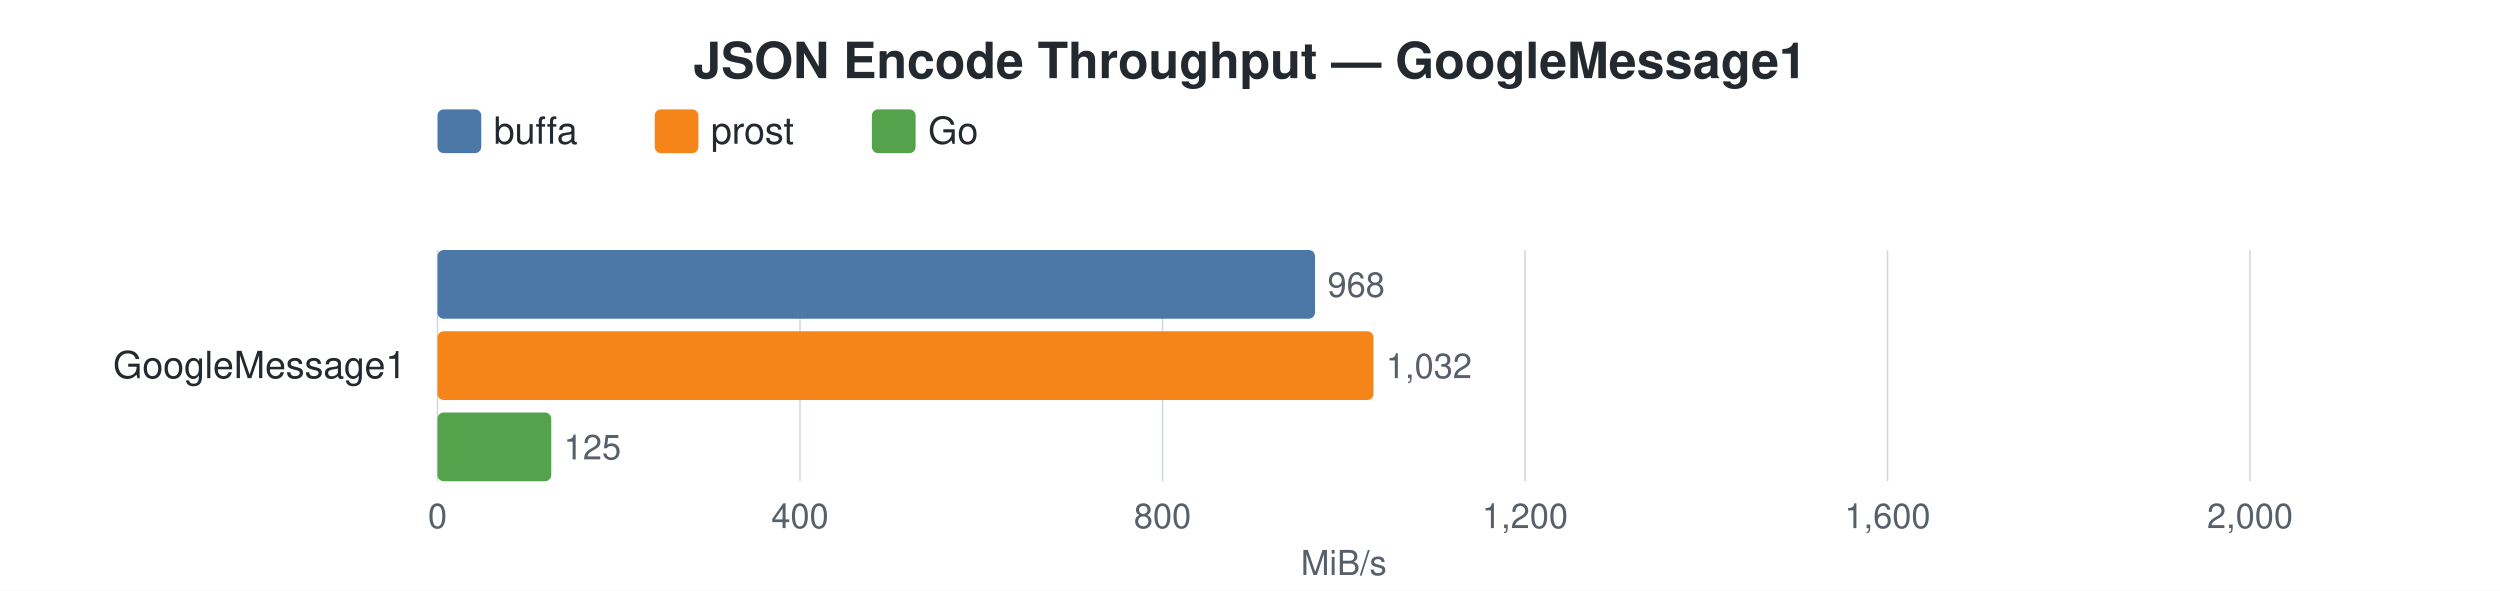
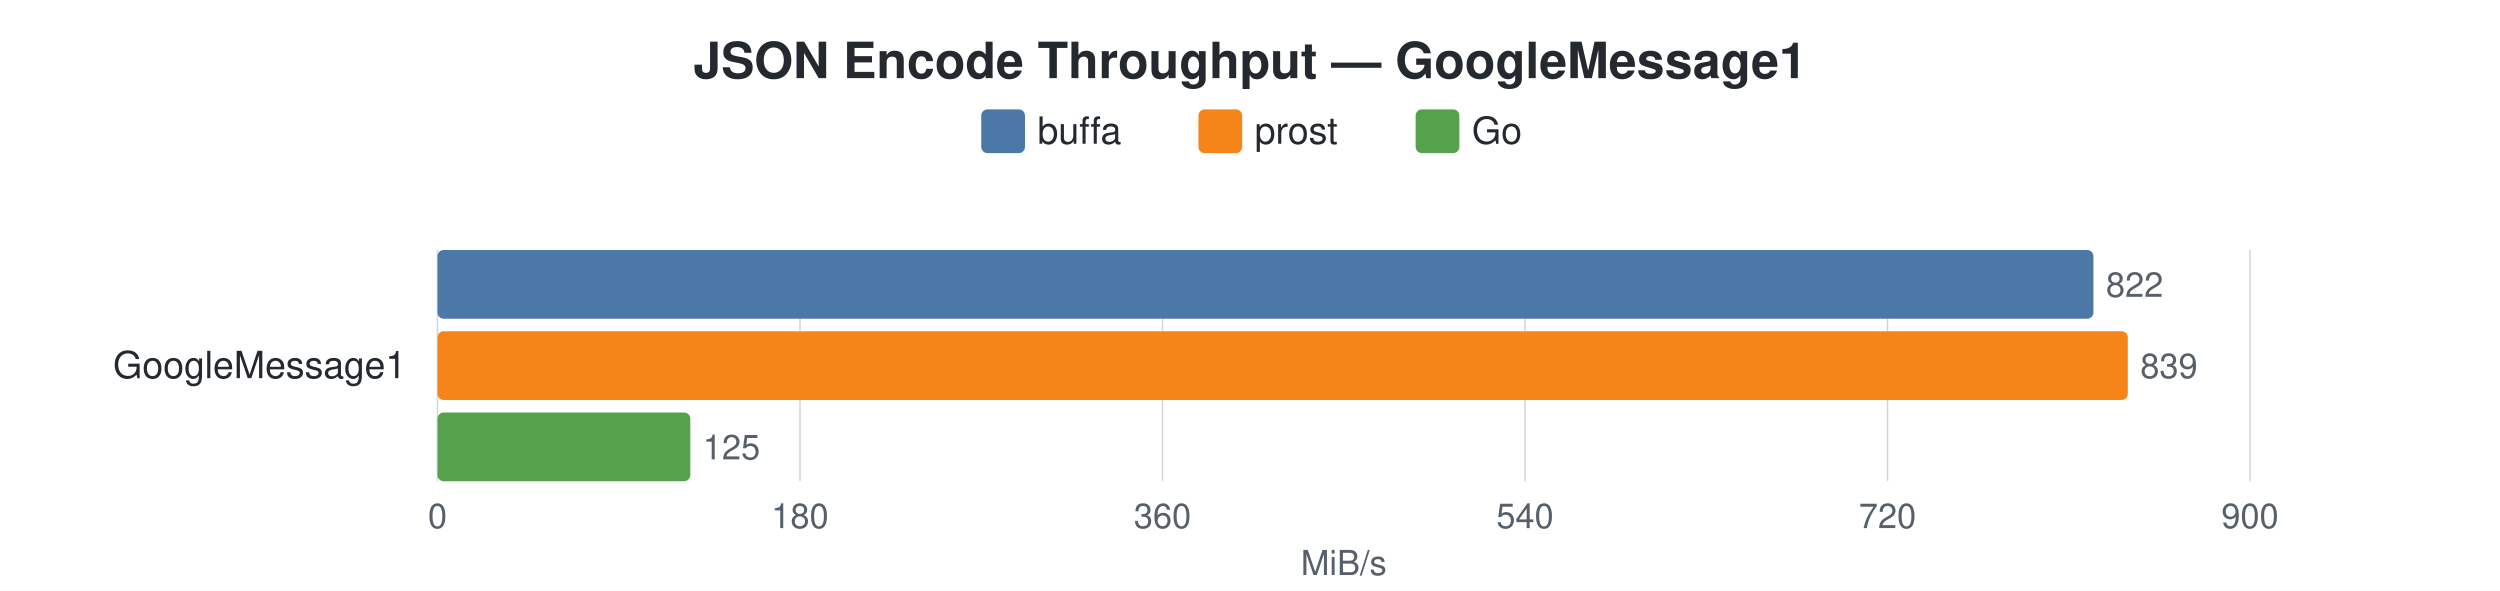
<svg xmlns="http://www.w3.org/2000/svg" width="800" height="189" viewBox="0 0 800 189">
  <style>
    text { font-family: -apple-system, BlinkMacSystemFont, "Segoe UI", Helvetica, Arial, sans-serif; }
    .title { font-size: 16px; font-weight: 600; fill: #24292f; }
    .label { font-size: 12px; fill: #24292f; }
    .value { font-size: 11px; fill: #57606a; }
    .axis-label { font-size: 11px; fill: #57606a; }
    .legend-text { font-size: 12px; fill: #24292f; }
    .grid { stroke: #d0d7de; stroke-width: 0.5; }
  </style>
  <rect width="100%" height="100%" fill="white" />
  <text x="400.0" y="25" text-anchor="middle" class="title">JSON Encode Throughput — GoogleMessage1</text>
-   <rect x="140" y="35" width="14" height="14" rx="2" fill="#4C78A8" />
-   <text x="158" y="46" class="legend-text">buffa</text>
-   <rect x="209.5" y="35" width="14" height="14" rx="2" fill="#F58518" />
-   <text x="227.5" y="46" class="legend-text">prost</text>
-   <rect x="279.0" y="35" width="14" height="14" rx="2" fill="#54A24B" />
-   <text x="297.0" y="46" class="legend-text">Go</text>
+   <rect x="314" y="35" width="14" height="14" rx="2" fill="#4C78A8" />
+   <text x="332" y="46" class="legend-text">buffa</text>
+   <rect x="383.5" y="35" width="14" height="14" rx="2" fill="#F58518" />
+   <text x="401.5" y="46" class="legend-text">prost</text>
+   <rect x="453" y="35" width="14" height="14" rx="2" fill="#54A24B" />
+   <text x="471" y="46" class="legend-text">Go</text>
  <line x1="140.0" y1="80" x2="140.0" y2="154" class="grid" />
  <text x="140.0" y="169" text-anchor="middle" class="axis-label">0</text>
  <line x1="256.0" y1="80" x2="256.0" y2="154" class="grid" />
-   <text x="256.0" y="169" text-anchor="middle" class="axis-label">400</text>
+   <text x="256.0" y="169" text-anchor="middle" class="axis-label">180</text>
  <line x1="372.0" y1="80" x2="372.0" y2="154" class="grid" />
-   <text x="372.0" y="169" text-anchor="middle" class="axis-label">800</text>
+   <text x="372.0" y="169" text-anchor="middle" class="axis-label">360</text>
  <line x1="488.0" y1="80" x2="488.0" y2="154" class="grid" />
-   <text x="488.0" y="169" text-anchor="middle" class="axis-label">1,200</text>
+   <text x="488.0" y="169" text-anchor="middle" class="axis-label">540</text>
  <line x1="604.0" y1="80" x2="604.0" y2="154" class="grid" />
-   <text x="604.0" y="169" text-anchor="middle" class="axis-label">1,600</text>
+   <text x="604.0" y="169" text-anchor="middle" class="axis-label">720</text>
  <line x1="720.0" y1="80" x2="720.0" y2="154" class="grid" />
-   <text x="720.0" y="169" text-anchor="middle" class="axis-label">2,000</text>
+   <text x="720.0" y="169" text-anchor="middle" class="axis-label">900</text>
  <text x="430.0" y="184" text-anchor="middle" class="axis-label">MiB/s</text>
  <text x="130" y="121.0" text-anchor="end" class="label">GoogleMessage1</text>
-   <rect x="140" y="80.0" width="280.8" height="22" rx="2" fill="#4C78A8" />
-   <text x="424.8" y="95.0" class="value">968</text>
-   <rect x="140" y="106.0" width="299.5" height="22" rx="2" fill="#F58518" />
-   <text x="443.5" y="121.0" class="value">1,032</text>
-   <rect x="140" y="132.0" width="36.4" height="22" rx="2" fill="#54A24B" />
-   <text x="180.4" y="147.0" class="value">125</text>
+   <rect x="140" y="80.0" width="529.9" height="22" rx="2" fill="#4C78A8" />
+   <text x="673.9" y="95.0" class="value">822</text>
+   <rect x="140" y="106.0" width="540.9" height="22" rx="2" fill="#F58518" />
+   <text x="684.9" y="121.0" class="value">839</text>
+   <rect x="140" y="132.0" width="80.9" height="22" rx="2" fill="#54A24B" />
+   <text x="224.9" y="147.0" class="value">125</text>
</svg>
